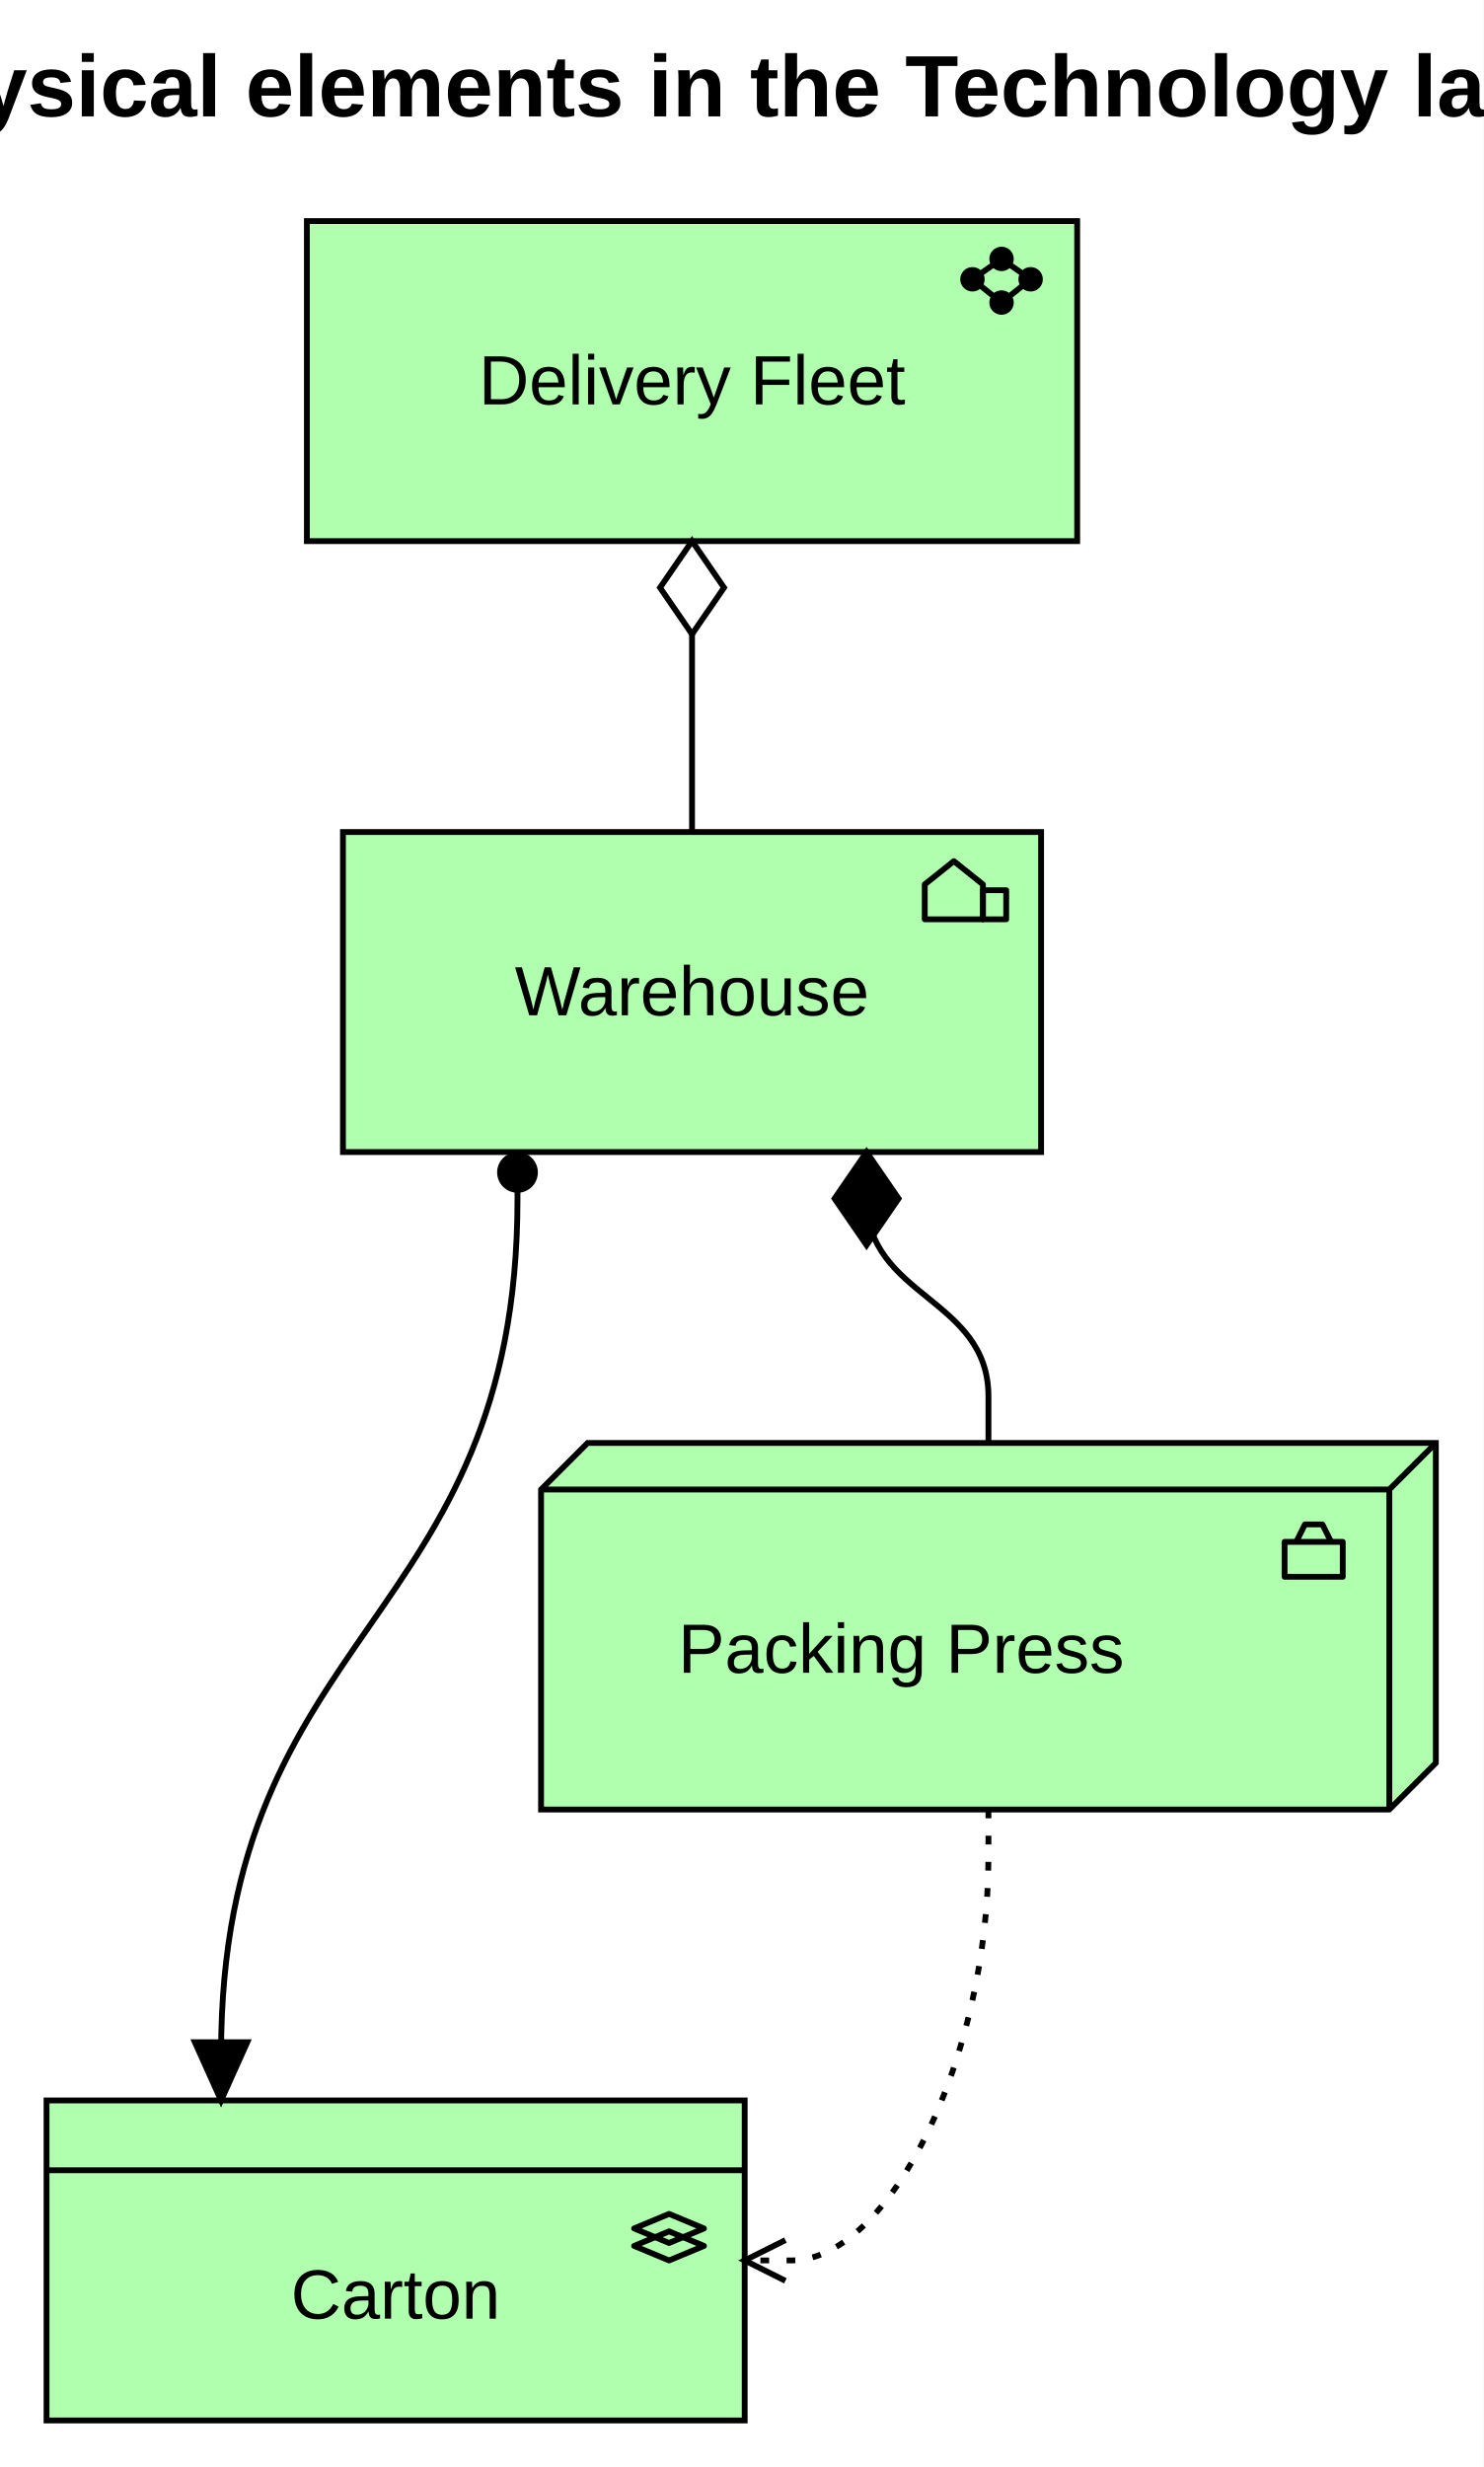
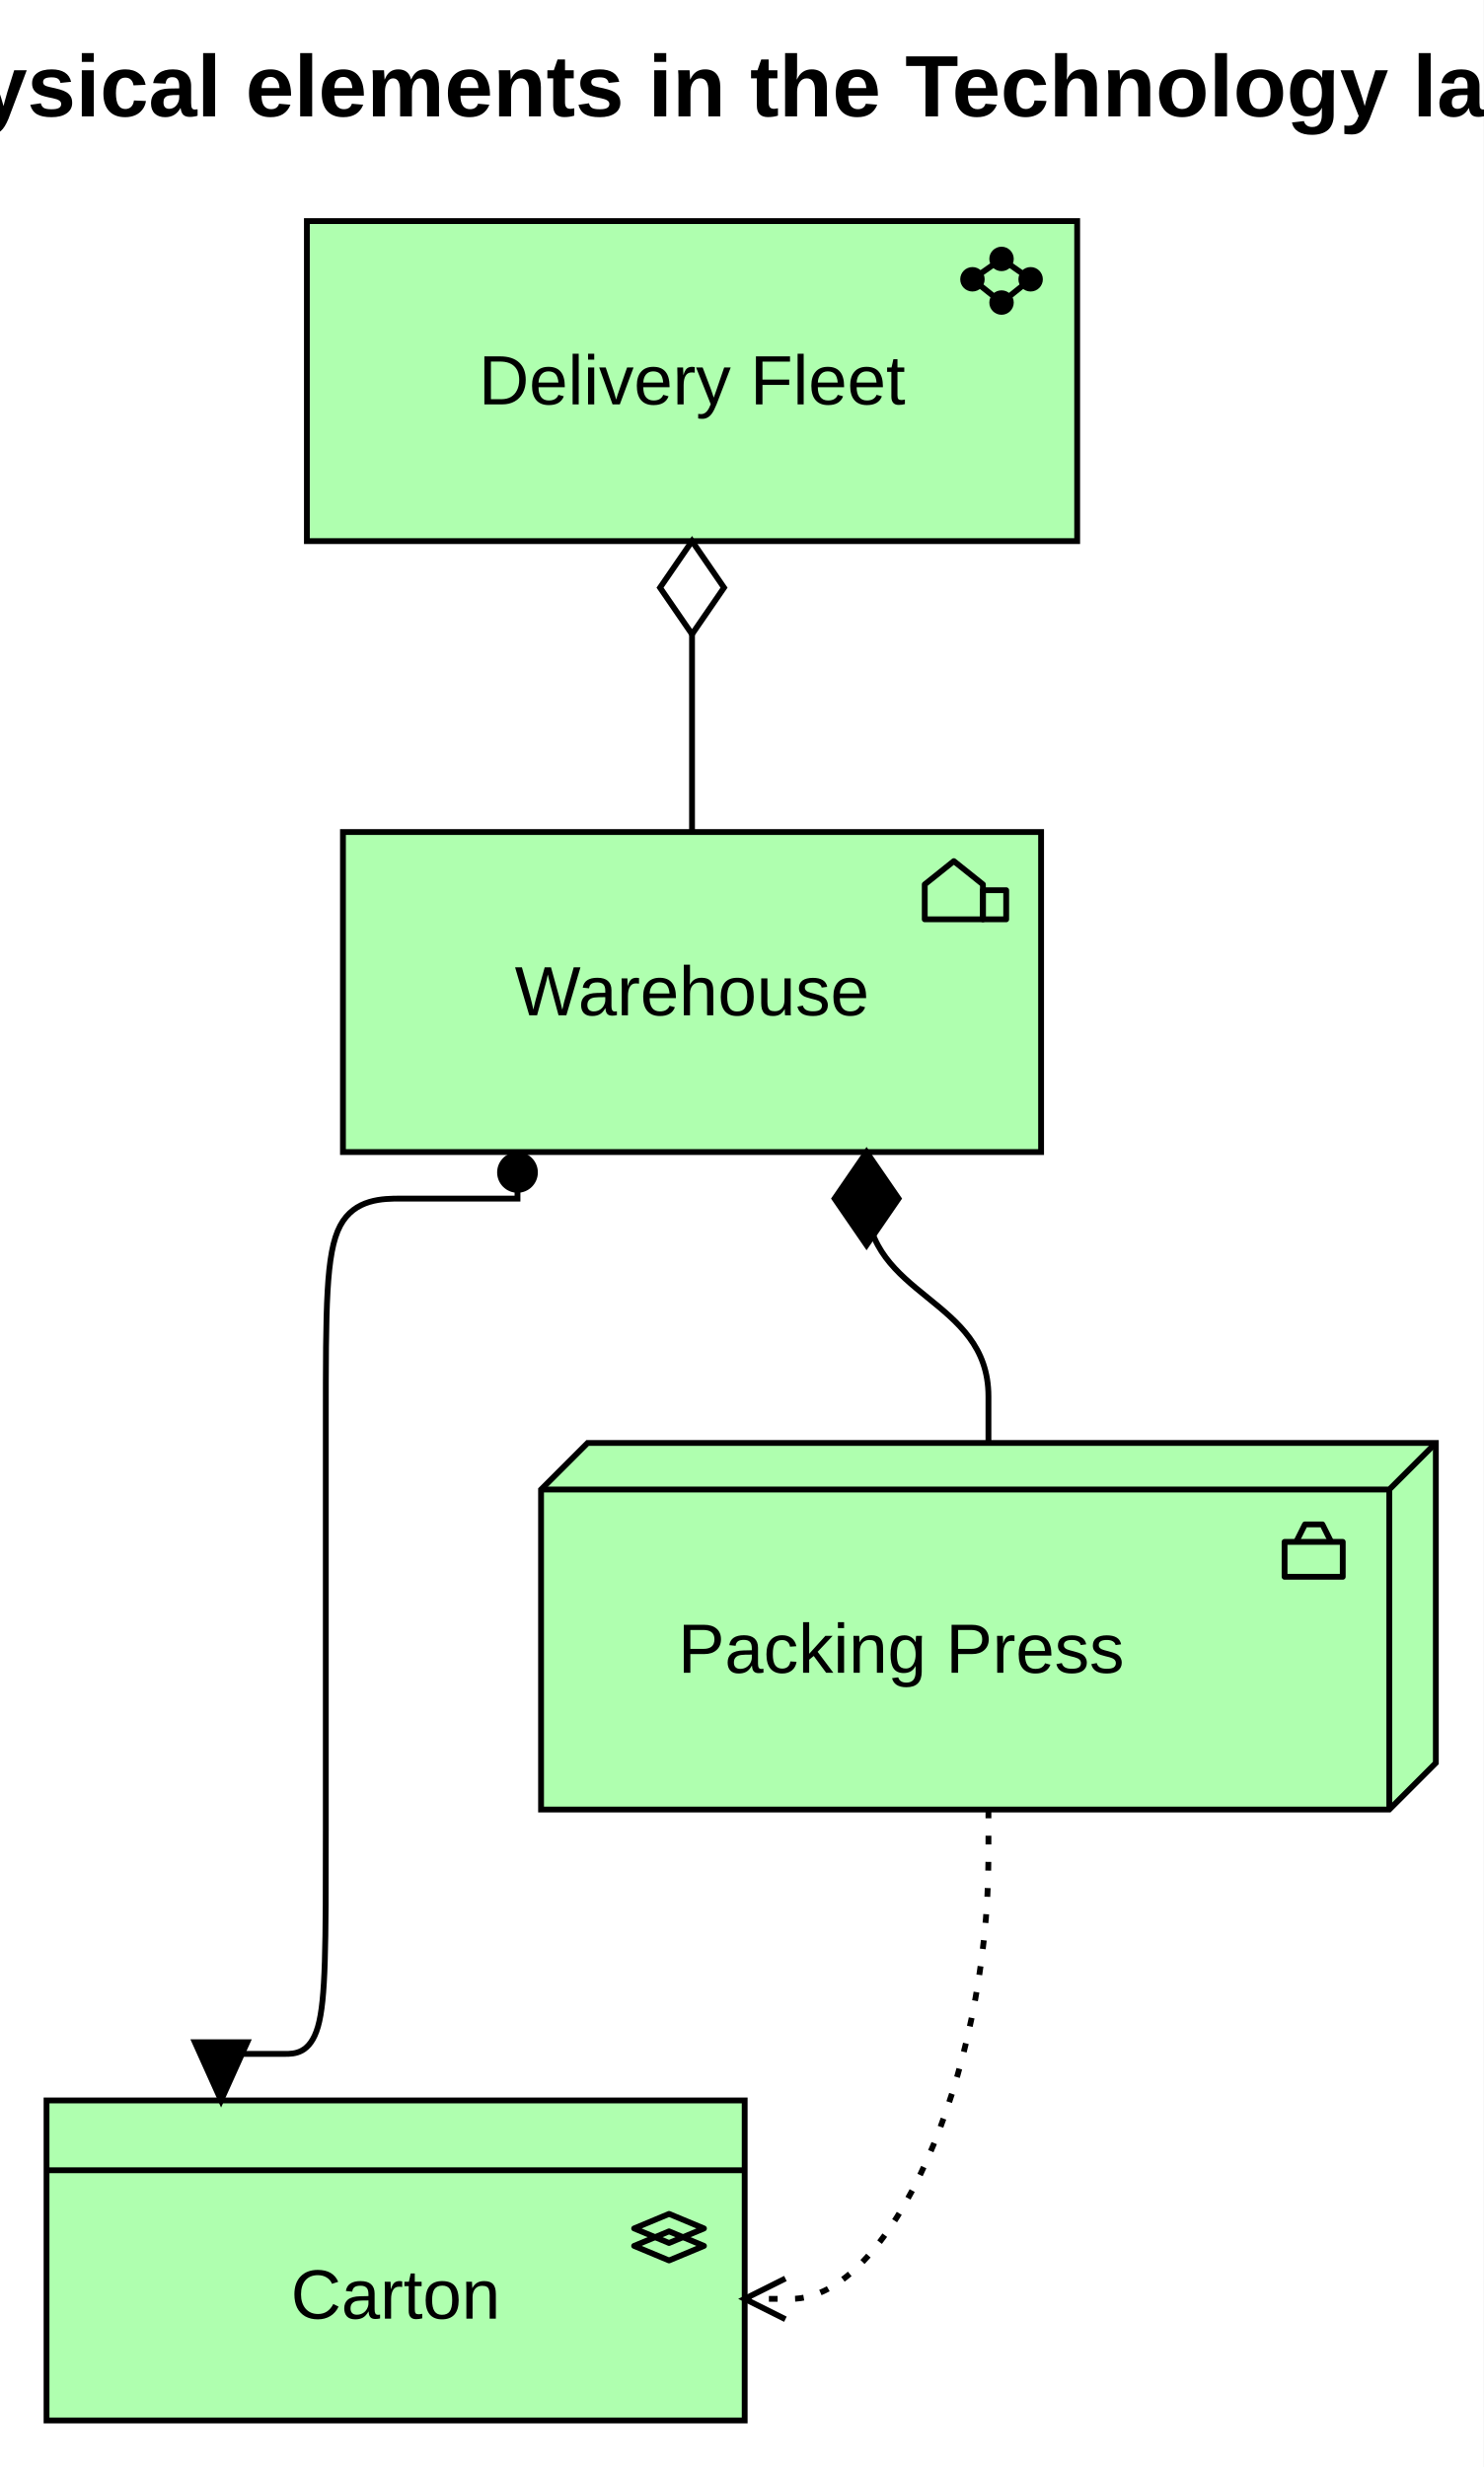
<svg xmlns="http://www.w3.org/2000/svg" width="255" height="424" viewBox="0 0 255 424" font-family="Arial, Helvetica, sans-serif" font-size="12">
  <rect x="0" y="0" width="255" height="424" fill="#ffffff" />
  <text x="127.5" y="20" text-anchor="middle" font-size="15" font-weight="bold">Physical elements in the Technology layer</text>
  <g transform="translate(0,30)">
    <g class="element equipment" data-id="press">
      <path fill="#AFFFAF" stroke="#000000" stroke-width="1" d="M93,226 L101,218 H246.8 V273 L238.8,281 H93 Z" />
      <path fill="none" stroke="#000000" stroke-width="1" d="M93,226 H238.8 V281 M238.8,226 L246.8,218" />
      <g stroke="#000" stroke-width="1" stroke-linejoin="round" fill="none">
        <rect x="220.8" y="235" width="10" height="6" />
        <path d="M222.8,235 L224.3,232 H227.3 L228.8,235" />
      </g>
      <text x="154.9" y="257.5" text-anchor="middle">Packing Press</text>
    </g>
    <g class="element facility" data-id="warehouse">
      <rect fill="#AFFFAF" stroke="#000000" stroke-width="1" x="58.95" y="113" width="120" height="55" rx="0" ry="0" />
      <g stroke="#000" stroke-width="1" stroke-linejoin="round" fill="none">
        <path d="M158.95,128 V122 L163.95,118 L168.95,122 V128 Z" />
        <rect x="168.95" y="123" width="4" height="5" />
      </g>
      <text x="118.95" y="144.5" text-anchor="middle">Warehouse</text>
    </g>
    <g class="element distribution-network" data-id="fleet">
      <rect fill="#AFFFAF" stroke="#000000" stroke-width="1" x="52.75" y="8" width="132.4" height="55" rx="0" ry="0" />
      <g stroke="#000" stroke-width="1" stroke-linejoin="round" fill="none">
        <circle cx="167.15" cy="18" r="1.6" fill="#000" />
        <circle cx="172.15" cy="14.5" r="1.6" fill="#000" />
        <circle cx="177.15" cy="18" r="1.6" fill="#000" />
        <circle cx="172.15" cy="22" r="1.6" fill="#000" />
        <path d="M167.15,18 L172.15,14.5 L177.15,18 L172.15,22 Z" />
      </g>
      <text x="118.95" y="39.5" text-anchor="middle">Delivery Fleet</text>
    </g>
    <g class="element material" data-id="carton">
      <rect fill="#AFFFAF" stroke="#000000" stroke-width="1" x="8" y="331" width="120" height="55" />
      <line stroke="#000000" stroke-width="1" x1="8" y1="343" x2="128" y2="343" />
      <g stroke="#000" stroke-width="1" stroke-linejoin="round" fill="none">
        <path d="M109,356 L115,358.5 L121,356 L115,353.5 Z" />
        <path d="M109,353 L115,355.5 L121,353 L115,350.5 Z" />
      </g>
      <text x="68" y="368.5" text-anchor="middle">Carton</text>
    </g>
    <g class="relationship composition" data-source="warehouse" data-target="press">
      <path d="M148.95,168L148.95,176C148.95,193 169.9,193 169.9,210L169.9,218" fill="none" stroke="#000" stroke-width="1" />
      <path d="M148.95,168 L154.45,176 L148.95,184 L143.45,176 Z" fill="#000" stroke="#000" stroke-width="1" />
    </g>
    <g class="relationship assignment" data-source="warehouse" data-target="carton">
-       <path d="M88.95,168L88.95,176C88.95,249.5 38,249.5 38,323L38,331" fill="none" stroke="#000" stroke-width="1" />
+       <path d="M88.95,168L88.95,176C84.008,176 79.065,176 76.045,176C73.024,176 71.926,176 68.905,176C65.885,176 60.943,176 58.471,180.667C56,185.333 56,194.667 56,214.5C56,234.333 56,264.667 56,284.5C56,304.333 56,313.667 54.65,318.333C53.3,323 50.6,323 48.95,323C47.3,323 46.7,323 45.05,323C43.4,323 40.7,323 39.35,323L38,323L38,331" fill="none" stroke="#000" stroke-width="1" />
      <circle cx="88.95" cy="171.5" r="3.5" fill="#000" />
      <path d="M38,331 L33.5,321 L42.5,321 Z" fill="#000" stroke="#000" stroke-width="1" />
    </g>
    <g class="relationship aggregation" data-source="fleet" data-target="warehouse">
      <path d="M118.95,63L118.95,71L118.95,113" fill="none" stroke="#000" stroke-width="1" />
      <path d="M118.95,63 L124.45,71 L118.95,79 L113.45,71 Z" fill="#fff" stroke="#000" stroke-width="1" />
    </g>
    <g class="relationship access" data-source="press" data-target="carton">
-       <path d="M169.9,281L169.9,289C169.9,323.75 152.95,358.5 136,358.5L128,358.5" fill="none" stroke="#000" stroke-width="1" stroke-dasharray="1.5 3" />
-       <path d="M135,355 L128,358.5 L135,362" fill="none" stroke="#000" stroke-width="1" />
+       <path d="M169.9,281L169.9,289C169.9,327.05 152.95,365.1 136,365.1L128,365.1" fill="none" stroke="#000" stroke-width="1" stroke-dasharray="1.5 3" />
+       <path d="M135,361.6 L128,365.1 L135,368.6" fill="none" stroke="#000" stroke-width="1" />
    </g>
  </g>
</svg>
